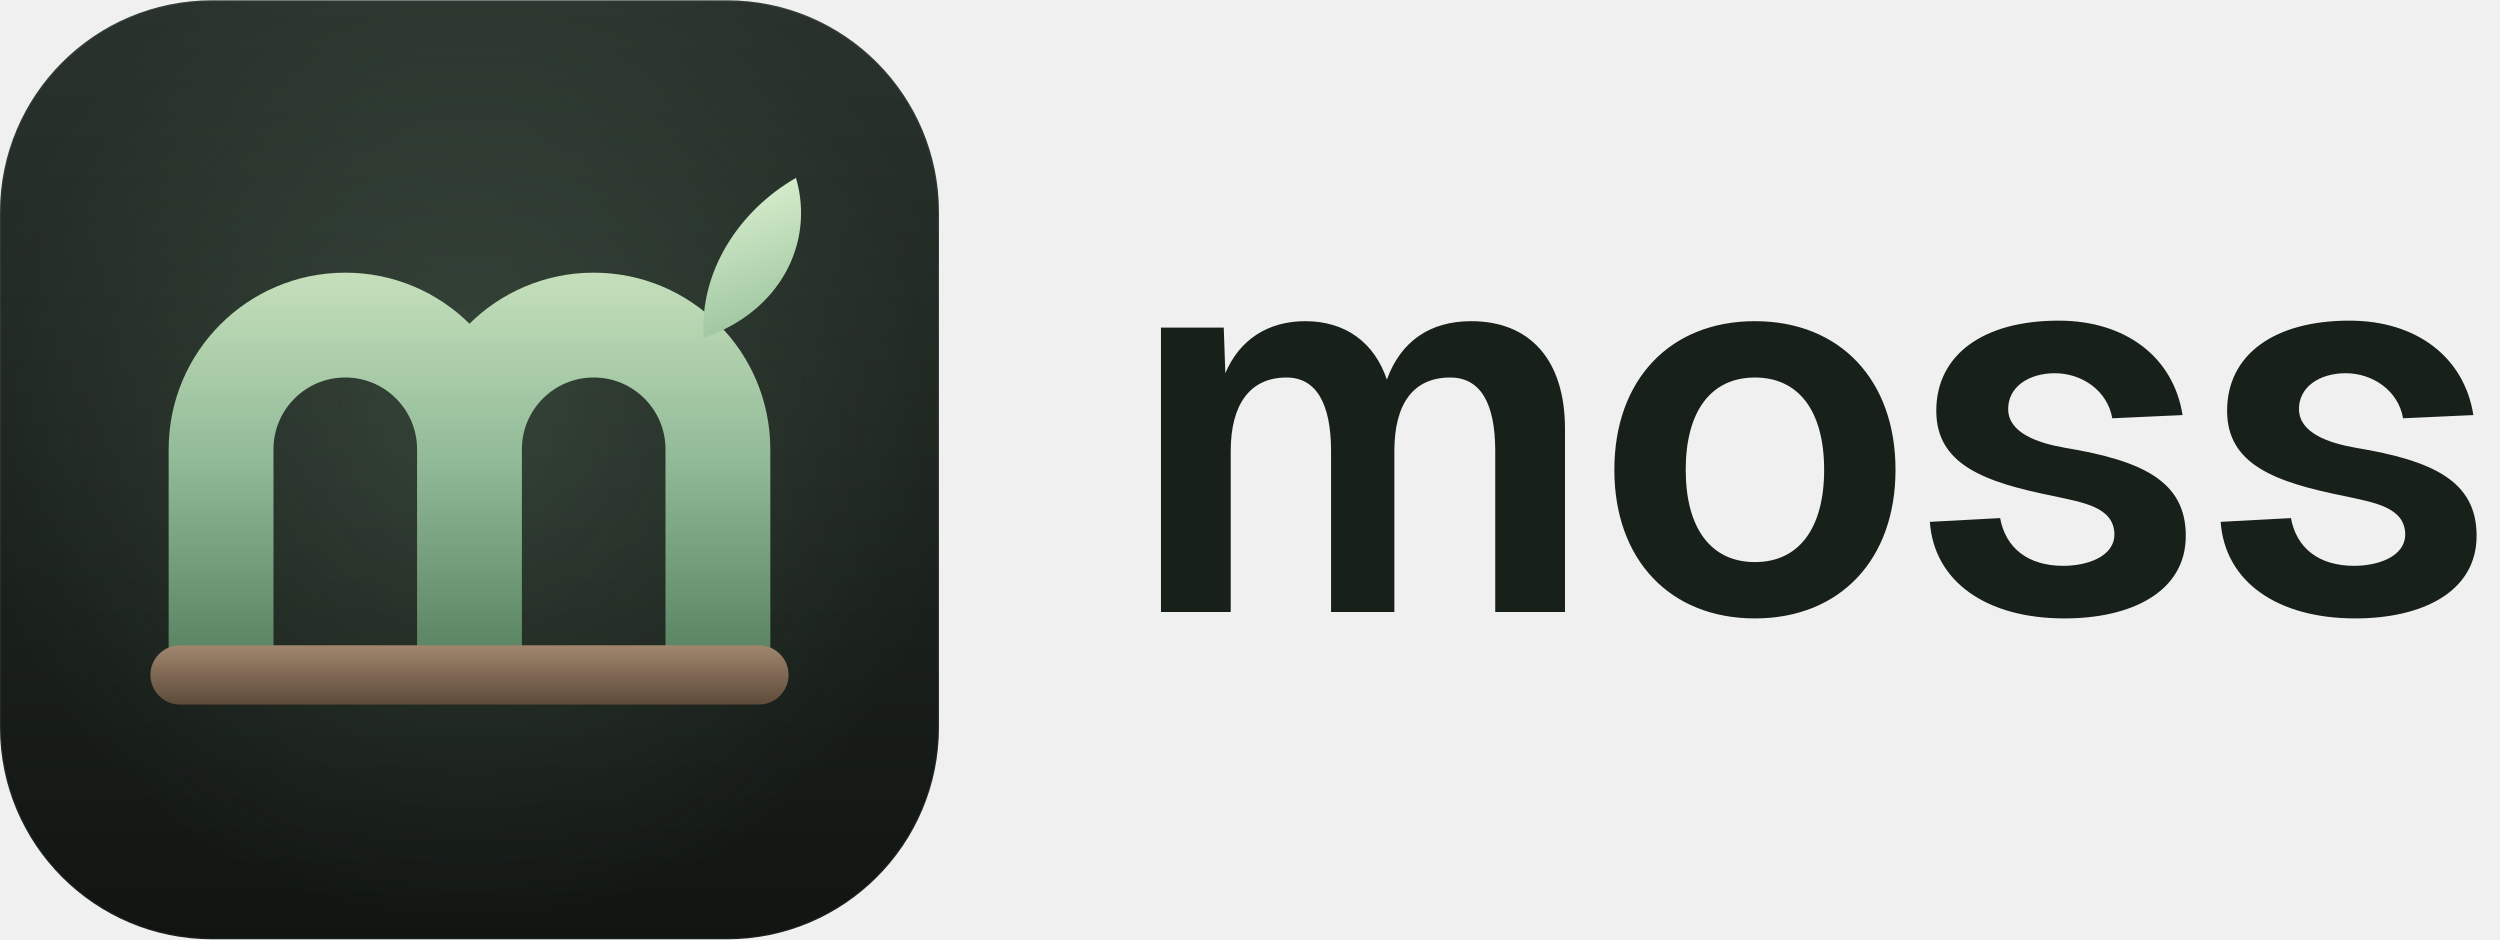
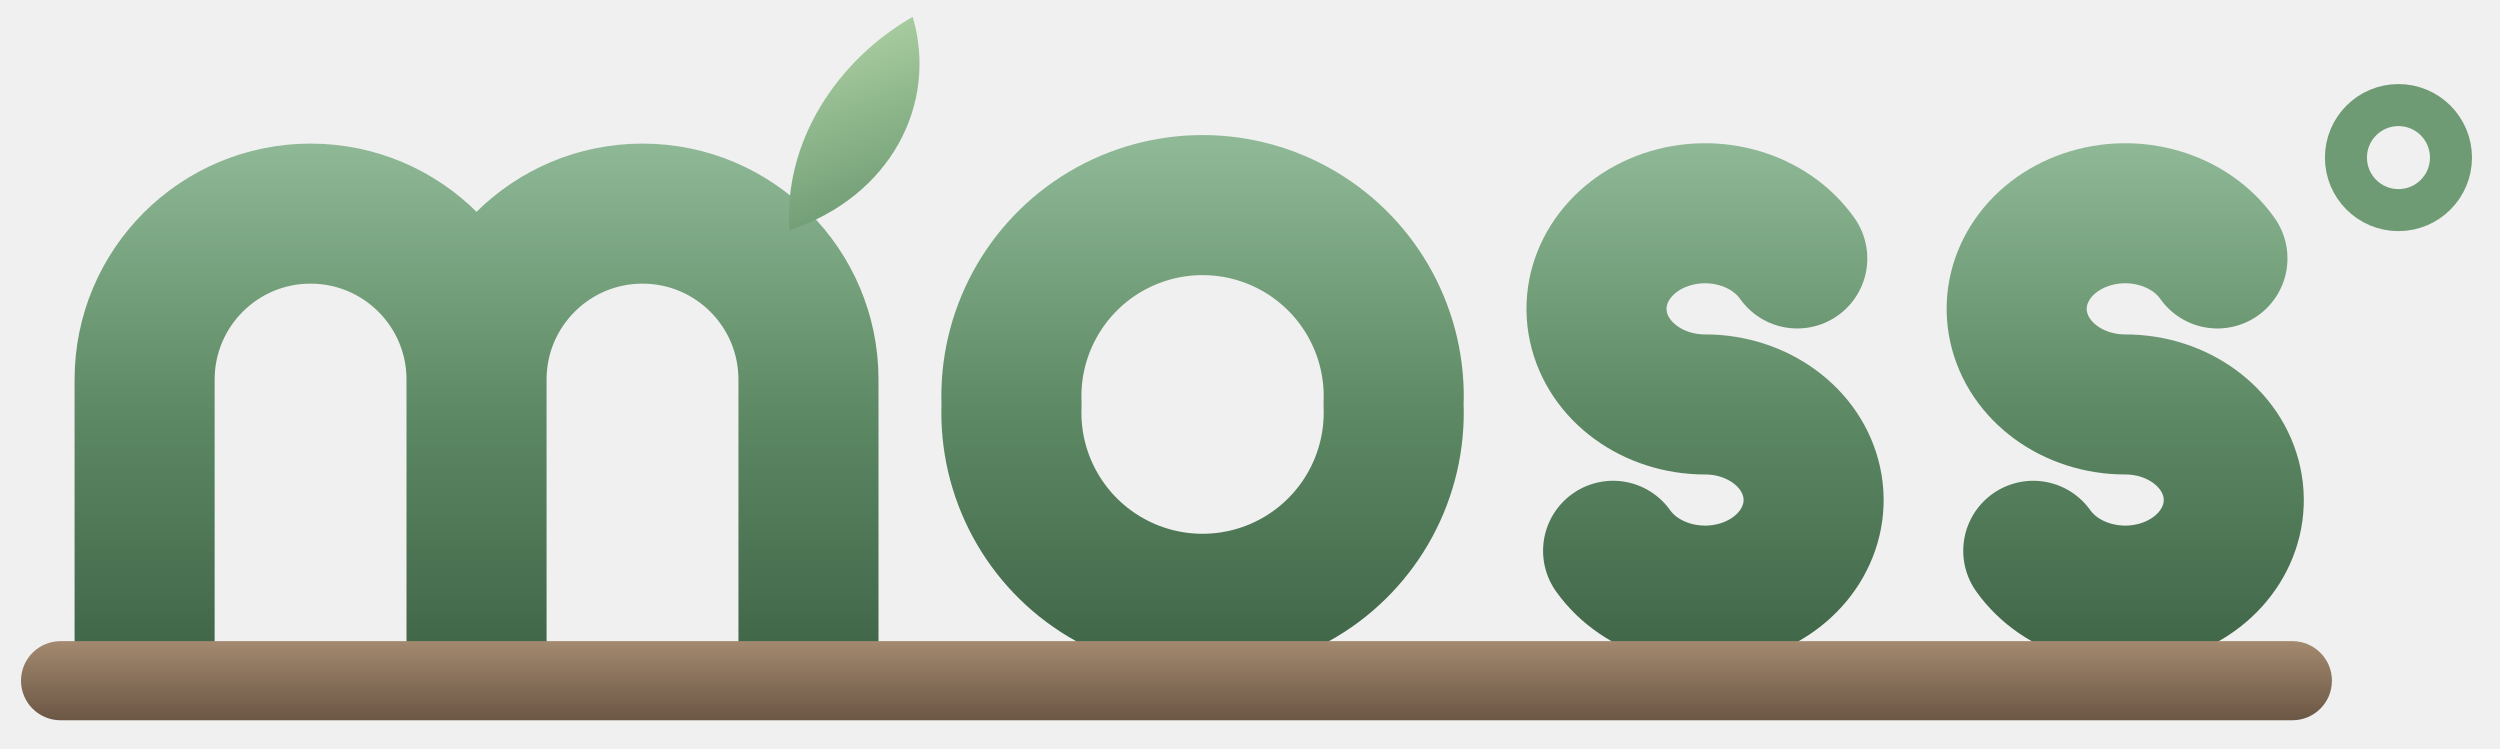
- <svg xmlns="http://www.w3.org/2000/svg" viewBox="0 0 298.2 112" width="298" height="112">
+ <svg xmlns="http://www.w3.org/2000/svg" viewBox="-41.3 39.9 714.0 213.8" width="187" height="56">
  <defs>
-     <linearGradient id="bg" x1="0" y1="100" x2="0" y2="924" gradientUnits="userSpaceOnUse">
-       <stop offset="0" stop-color="#29332C" />
-       <stop offset="1" stop-color="#111512" />
-     </linearGradient>
-     <radialGradient id="glow" cx="512" cy="470" r="440" gradientUnits="userSpaceOnUse">
-       <stop offset="0" stop-color="#8FB996" stop-opacity="0.2" />
-       <stop offset="1" stop-color="#8FB996" stop-opacity="0" />
-     </radialGradient>
-     <linearGradient id="moss" x1="0" y1="330" x2="0" y2="690" gradientUnits="userSpaceOnUse">
-       <stop offset="0" stop-color="#C8E1BD" />
-       <stop offset="0.5" stop-color="#8FB996" />
-       <stop offset="1" stop-color="#557F5C" />
+     <linearGradient id="moss" x1="0" y1="81" x2="0" y2="230" gradientUnits="userSpaceOnUse">
+       <stop offset="0" stop-color="#8FB996" />
+       <stop offset="0.5" stop-color="#5E8A65" />
+       <stop offset="1" stop-color="#3F6447" />
    </linearGradient>
    <linearGradient id="leaf" x1="0" y1="1" x2="1" y2="0">
-       <stop offset="0" stop-color="#9CC59F" />
-       <stop offset="1" stop-color="#D6ECCB" />
+       <stop offset="0" stop-color="#6E9B73" />
+       <stop offset="1" stop-color="#A9CDA0" />
    </linearGradient>
-     <linearGradient id="earth" x1="0" y1="664" x2="0" y2="722" gradientUnits="userSpaceOnUse">
+     <linearGradient id="earth" x1="0" y1="223" x2="0" y2="246" gradientUnits="userSpaceOnUse">
      <stop offset="0" stop-color="#A3896F" />
-       <stop offset="1" stop-color="#584637" />
+       <stop offset="1" stop-color="#6B5644" />
    </linearGradient>
  </defs>
-   <g transform="scale(0.135922) translate(-100 -100)">
-     <rect x="100" y="100" width="824" height="824" rx="186" fill="url(#bg)" />
-     <rect x="100" y="100" width="824" height="824" rx="186" fill="url(#glow)" />
-     <rect x="100.5" y="100.5" width="823" height="823" rx="185.5" fill="none" stroke="#fff" stroke-opacity="0.07" />
-     <path d="M 294 682 V 494 A 109 109 0 0 1 512 494 V 682 M 512 494 A 109 109 0 0 1 730 494 V 682" fill="none" stroke="url(#moss)" stroke-width="92" stroke-linejoin="round" />
-     <g transform="translate(722 392) rotate(-42)">
-       <path d="M -6 0 C 30 -46 92 -62 148 -50 C 122 4 58 28 -6 0 Z" fill="url(#leaf)" />
-     </g>
-     <rect x="232" y="666" width="560" height="52" rx="26" fill="url(#earth)" />
-   </g>
-   <path transform="translate(134 72.96) scale(0.064)" fill="#18201A" d="M70 -530V0H200V-300C200 -387 236 -437 304 -437C359 -437 387 -389 387 -300V0H505V-300C505 -389 541 -437 609 -437C665 -437 693 -390 693 -300V0H823V-341C823 -472 756 -542 648 -542C572 -542 517 -505 491 -433C468 -502 414 -542 339 -542C269 -542 216 -507 190 -445L187 -530Z M1177.0 12C1335.0 12 1439.0 -97 1439.0 -265C1439.0 -433 1335.0 -542 1177.0 -542C1019.0 -542 915.0 -433 915.0 -265C915.0 -97 1019.0 12 1177.0 12ZM1048.0 -265C1048.0 -374 1095.0 -437 1177.0 -437C1259.0 -437 1306.0 -374 1306.0 -265C1306.0 -156 1259.0 -93 1177.0 -93C1095.0 -93 1048.0 -156 1048.0 -265Z M1843.0 -361 1974.0 -367C1957.0 -475 1868.0 -543 1743.0 -543C1602.0 -543 1515.0 -479 1515.0 -375C1515.0 -275 1604.0 -242 1734.0 -216C1788.0 -204 1846.0 -196 1847.0 -145C1847.0 -102 1794.0 -86 1752.0 -86C1685.0 -86 1644.0 -120 1634.0 -175L1503.0 -168C1511.0 -56 1609.0 12 1754.0 12C1878.0 12 1980.0 -37 1980.0 -142C1980.0 -244 1899.0 -282 1755.0 -306C1703.0 -315 1650.0 -334 1649.0 -377C1648.0 -419 1687.0 -445 1736.0 -445C1786.0 -445 1834.0 -413 1843.0 -361Z M2385.0 -361 2516.0 -367C2499.0 -475 2410.0 -543 2285.0 -543C2144.0 -543 2057.0 -479 2057.0 -375C2057.0 -275 2146.0 -242 2276.0 -216C2330.0 -204 2388.0 -196 2389.0 -145C2389.0 -102 2336.0 -86 2294.0 -86C2227.0 -86 2186.0 -120 2176.0 -175L2045.0 -168C2053.0 -56 2151.0 12 2296.0 12C2420.0 12 2522.0 -37 2522.0 -142C2522.0 -244 2441.0 -282 2297.0 -306C2245.0 -315 2192.0 -334 2191.0 -377C2190.0 -419 2229.0 -445 2278.0 -445C2328.0 -445 2376.0 -413 2385.0 -361Z" />
+   <path d="M 0.0 230 V 148.3 A 47.4 47.4 0 0 1 94.8 148.3 V 230 M 94.8 148.3 A 47.4 47.4 0 0 1 189.6 148.3 V 230 M 247.6 155.4 A 54.6 54.6 0 1 1 356.7 155.4 A 54.6 54.6 0 1 1 247.6 155.4 Z" fill="none" stroke="url(#moss)" stroke-width="40" stroke-linejoin="round" />
+   <path d="M 472.0 113.7 A 31.0 27.3 0 1 0 445.7 155.4 A 31.0 27.3 0 1 1 419.4 197.2 M 592.0 113.7 A 31.0 27.3 0 1 0 565.7 155.4 A 31.0 27.3 0 1 1 539.4 197.2" fill="none" stroke="url(#moss)" stroke-width="40" stroke-linecap="round" />
+   <path transform="translate(186.1 103.9) rotate(-42) scale(0.4348)" d="M -6 0 C 30 -46 92 -62 148 -50 C 122 4 58 28 -6 0 Z" fill="url(#leaf)" />
+   <circle cx="643.7" cy="84.9" r="15" fill="none" stroke="#6E9B73" stroke-width="12" />
+   <rect x="-35.3" y="223.0" width="660.0" height="22.6" rx="11.3" fill="url(#earth)" />
</svg>
